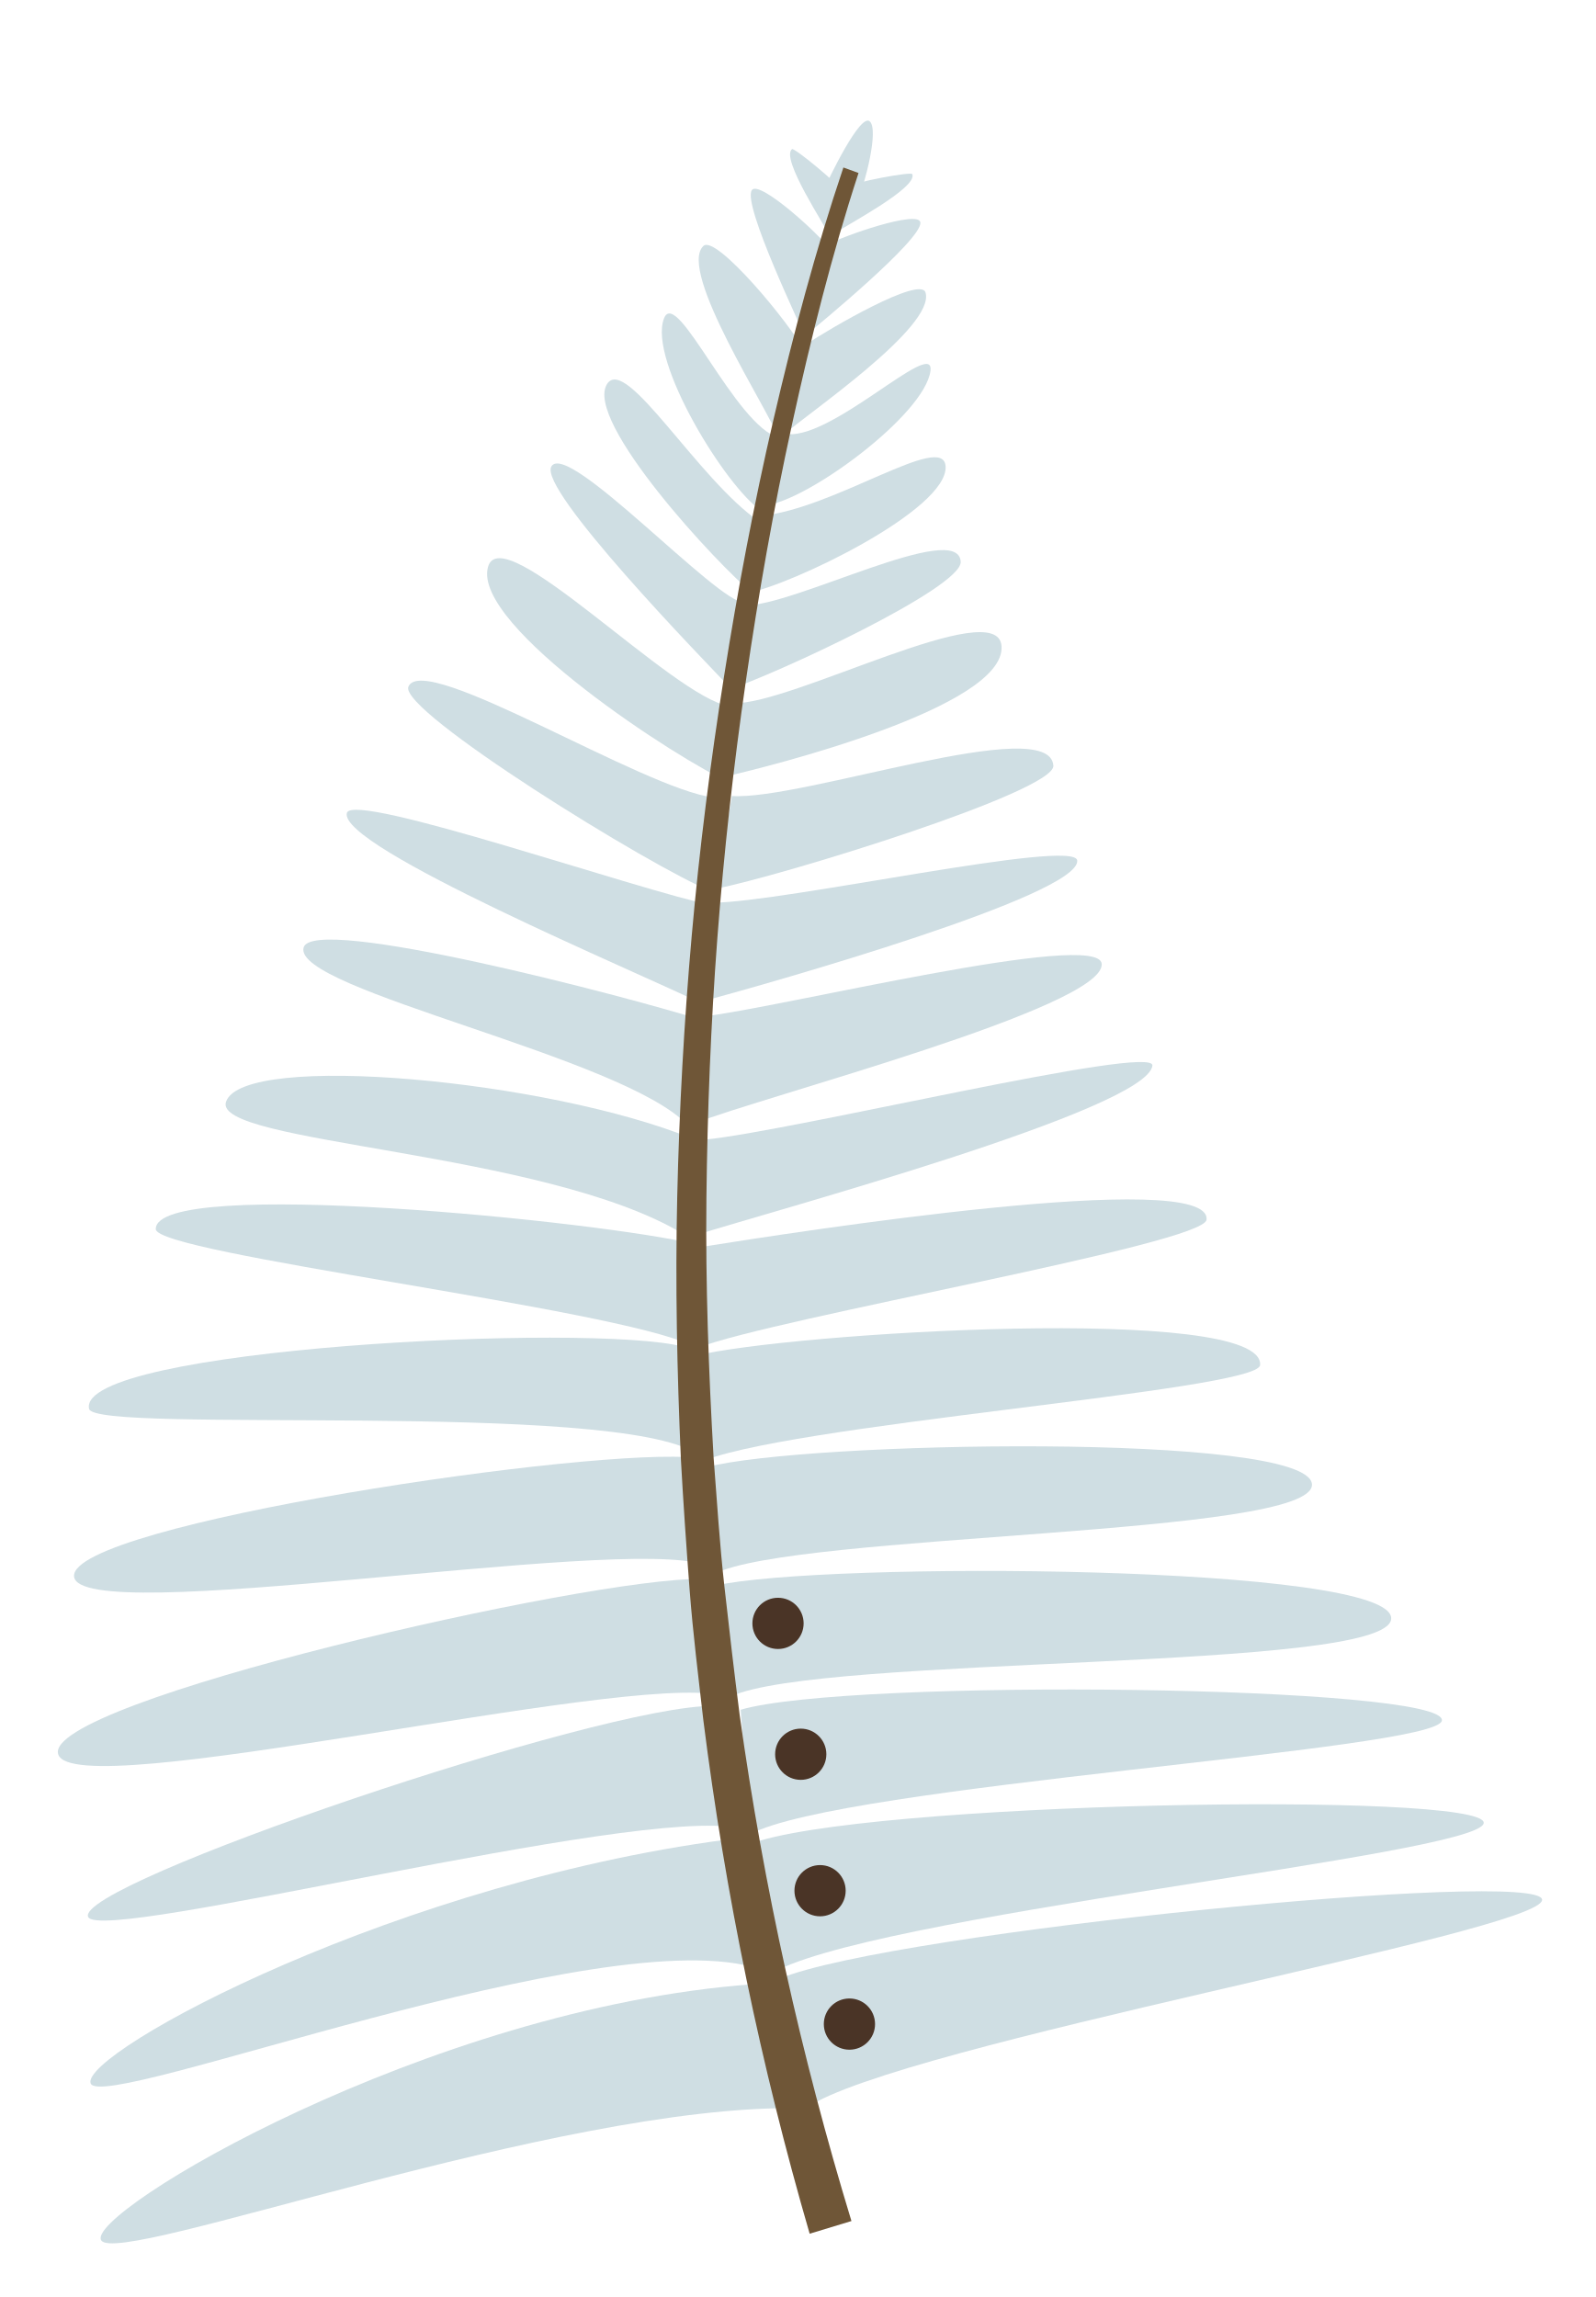
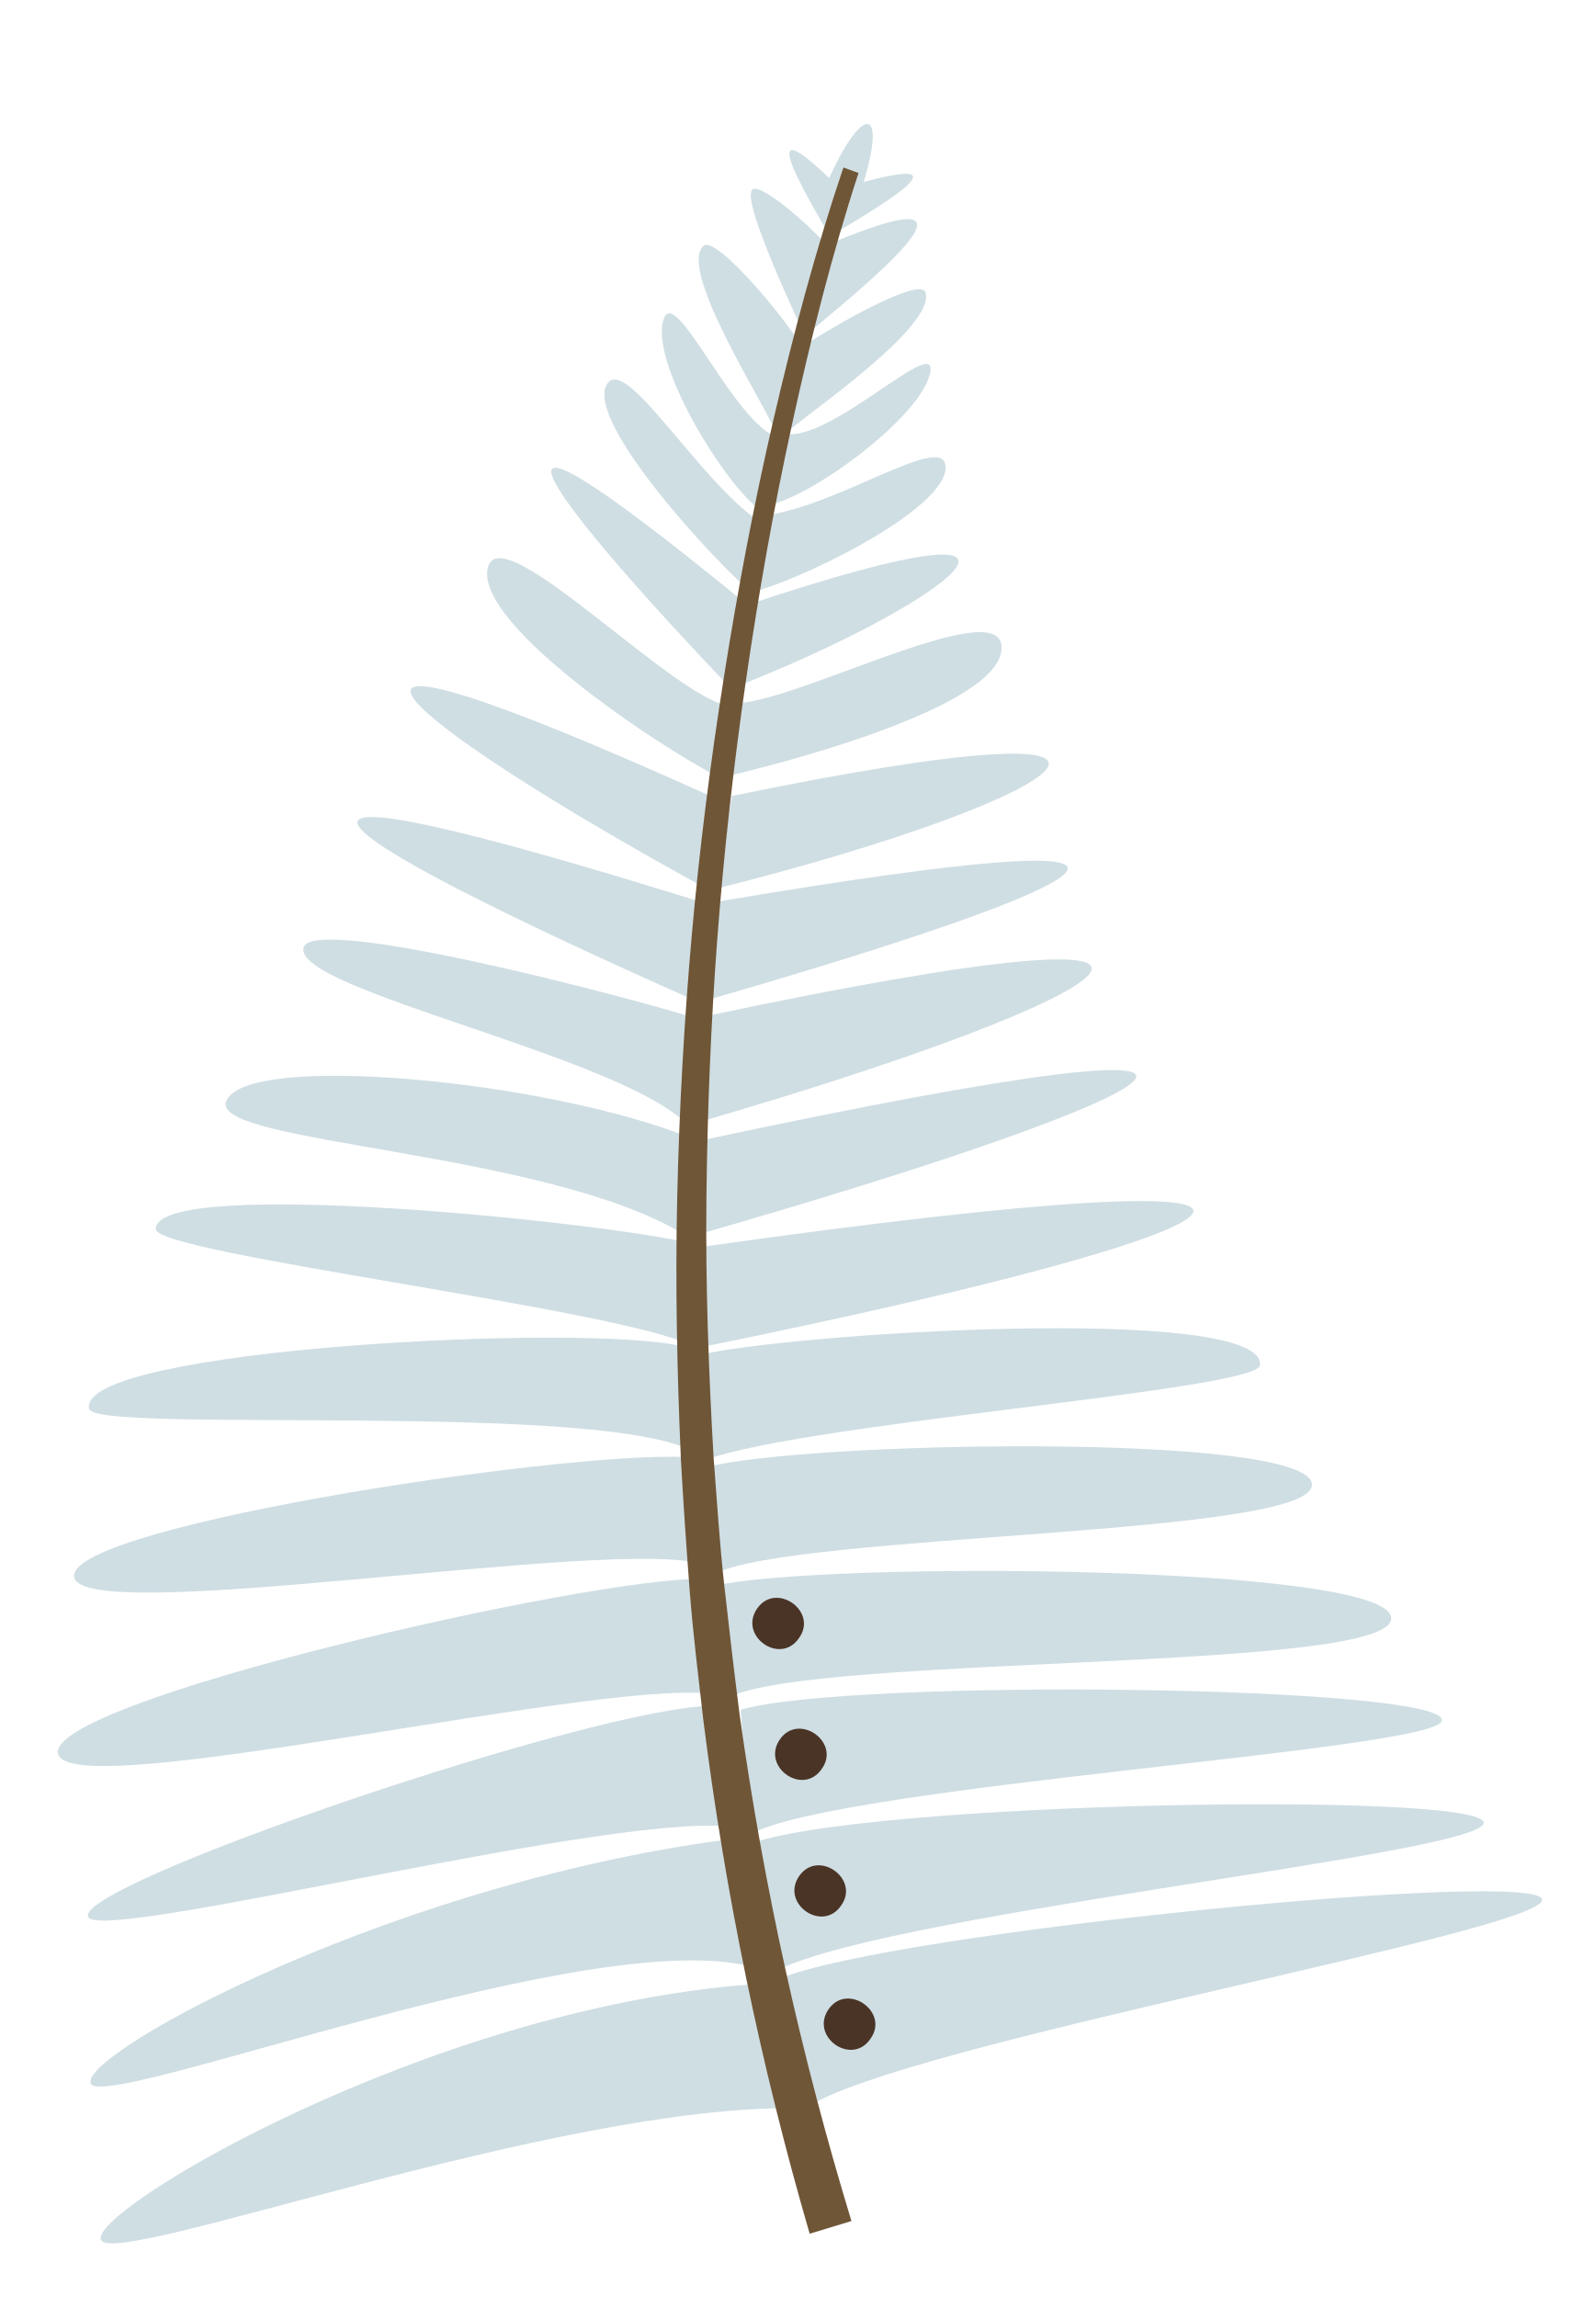
<svg xmlns="http://www.w3.org/2000/svg" viewBox="0 0 182.47 262.77">
  <defs>
    <style>.cls-1{fill:#cfdee3;}.cls-2{fill:#6f5637;}.cls-3{fill:#4a3426;}.cls-4{opacity:0.5;}.cls-5{opacity:0.7;}</style>
  </defs>
  <g id="leaves-individual">
    <g id="leaf-1-back">
      <path class="cls-1" d="M86.94,225.27c-17.71-5.94-75.34,16.54-76.57,13.06S45.88,214.89,85,210.21Z" />
      <path class="cls-1" d="M91.25,241.17c-27.59-.42-77.71,18.19-79.67,15.12s37.3-26.57,74.56-29.3Z" />
      <path class="cls-1" d="M82.45,193.94c-11.17-2.59-74,12.56-75.79,6.75-1.89-6,61-20.32,73.53-20.05Z" />
      <path class="cls-1" d="M84.51,209.15C73,206.53,11.61,222.42,10.09,219.3c-1.8-3.7,58.72-24.3,71.57-24.15Z" />
      <path class="cls-1" d="M79.73,166.3c-9.48-6.17-68.9-2.21-69.54-5.13-1.52-6.91,57.46-9.89,68-7.11Z" />
      <path class="cls-1" d="M80.54,179c-9.84-3.36-71.62,7.31-72.07,1.33s60-14.93,71.25-13.54Z" />
      <path class="cls-1" d="M78.17,141.17c-15.85-9.57-54-10.32-52.31-15.14,2-5.75,36.92-2.48,53.38,4.24Z" />
      <path class="cls-1" d="M79.05,153.89c-8.65-4.21-61.19-10.47-61.23-13.28-.07-6.09,51.45-.82,61.58,1.7Z" />
      <path class="cls-1" d="M78.73,128.79c-7.1-7.84-45.3-15.55-44-20.39,1-3.87,37.11,5.64,45.3,8.21Z" />
-       <path class="cls-1" d="M81.44,102c-6.85-2.73-35.88-20.69-34.72-23.45,1.73-4.13,26.91,11.73,34.91,12.68Z" />
-       <path class="cls-1" d="M80.16,114.75C73.29,111.35,38.66,96.9,39.68,93c.67-2.54,33.79,9,41.88,10.58Z" />
+       <path class="cls-1" d="M81.44,102c-37.14-20.25-54.11-35.34.19-10.77Z" />
+       <path class="cls-1" d="M80.16,114.75c-46.38-20.53-58.55-29.93,1.4-11.14Z" />
      <path class="cls-1" d="M83.48,89.51C77.92,87.12,54,71.65,55.82,64.88,57.35,59.08,77,79.81,83.45,80.79Z" />
      <path class="cls-1" d="M89,50c-.89-2.8-11.54-19-8.54-21.86,1.46-1.37,10,9,11.43,11.83Z" />
-       <path class="cls-1" d="M95,27.13c-.57-1.24-5.74-9-4.4-10.07.25-.2,5.3,3.94,6.14,5.18Z" />
+       <path class="cls-1" d="M95,27.13c-3.13-5.4-9.64-16.44,1.74-4.89Z" />
      <path class="cls-1" d="M92.37,39.16c-.66-1.67-7.46-15.72-6.37-17.4.83-1.3,8.2,5.43,9.21,7.1Z" />
-       <path class="cls-1" d="M83.84,79C80.18,75.19,61.57,56,63.07,53.37c1.79-3.13,19.1,15.75,22.09,15.55Z" />
+       <path class="cls-1" d="M83.84,79C64.7,59,48.13,38.61,85.16,68.92Z" />
      <path class="cls-1" d="M87.09,58.42c-4-2.6-13-17.21-11.13-22,1.46-3.73,8.16,12.37,13.2,13.68Z" />
      <path class="cls-1" d="M86.09,67.86c-3.86-3.11-19.35-19.73-16.64-23.94,2.16-3.36,10.43,11,17.43,15.76Z" />
-       <path class="cls-1" d="M98.1,23c.87-2.06,2.46-8.18,1.39-9.12S94.91,20.16,94,22.22Z" />
+       <path class="cls-1" d="M98.1,23c4.06-11.76.31-11.5-4.06-.73Z" />
      <path class="cls-1" d="M87.83,226c10.33-6.87,81.67-13.78,81.9-17.46S98.1,206.1,85.65,211Z" />
      <path class="cls-1" d="M92.25,241.12c10.58-7.23,84.09-20.13,84.16-23.78s-74.28,3.66-87.2,9Z" />
      <path class="cls-1" d="M83.57,194.08c10.41-4.82,75-2.81,75.57-8.86.62-6.3-65.23-6.64-77.43-3.81Z" />
      <path class="cls-1" d="M85.79,209.84c10.41-5.65,78.53-9.58,79.15-13,.72-4.06-67.89-4.89-80.21-1.25Z" />
      <path class="cls-1" d="M79.72,167.43c9-4.44,64.21-8.29,64.43-11.27.53-7.06-54.08-3.69-64.61-1.06Z" />
      <path class="cls-1" d="M81.7,180.05c9.27-4.71,68.79-4.27,68.38-10.26s-58.32-4.91-69.28-1.94Z" />
-       <path class="cls-1" d="M79.63,141.28c8.89-2.8,51.53-14.32,52.2-19.37.33-2.56-41.08,7.46-51.19,8.46Z" />
-       <path class="cls-1" d="M79.77,154.2c9-3.47,58-11.87,58.25-14.67.6-6.05-47.31,1.45-57.61,3.09Z" />
+       <path class="cls-1" d="M79.63,141.28c55.87-16,77.13-27.16,1-10.91Z" />
+       <path class="cls-1" d="M79.77,154.2c69.16-14,81.67-23.06.64-11.58Z" />
      <path class="cls-1" d="M89.87,49.56c2.14-2,17.22-12.18,16-16.11-.62-1.9-11,4.16-13.64,5.93Z" />
-       <path class="cls-1" d="M95.63,26.61c1.1-.82,9.39-5.13,8.73-6.69-.13-.31-6.56.88-7.88,1.56Z" />
-       <path class="cls-1" d="M92.12,38.4c1.39-1.14,13.3-10.93,13.17-12.93-.11-1.54-9,1.57-10.67,2.54Z" />
-       <path class="cls-1" d="M79.48,128.5c7.52-3,46.89-13.24,46.55-18.23-.27-4-37,5.06-45.5,6Z" />
-       <path class="cls-1" d="M81.88,101.67c7.25-1.39,38.82-11.09,38.62-14.08-.41-6.07-28.73,4-36.77,3.47Z" />
-       <path class="cls-1" d="M80.73,114.45c7.39-2,42.77-12,42.5-16-.18-2.62-33.53,4.79-41.77,4.82Z" />
+       <path class="cls-1" d="M95.63,26.61c5.36-3.22,16.38-9.74.85-5.13Z" />
+       <path class="cls-1" d="M92.12,38.4c5.42-4.6,24.37-19.62,2.5-10.39Z" />
+       <path class="cls-1" d="M79.48,128.5c50.15-14.51,69.72-26.76,1-12.2Z" />
+       <path class="cls-1" d="M81.88,101.67c41.67-10.43,58.42-22.3,1.85-10.61Z" />
+       <path class="cls-1" d="M80.73,114.45c46.61-13.44,62.92-21.75.73-11.2Z" />
      <path class="cls-1" d="M82.24,89c5.9-1.3,32.8-8.1,32.33-15.08-.41-6-24.14,6.77-30.66,6.52Z" />
-       <path class="cls-1" d="M83.36,78.88c5.06-1.61,26.74-11.64,26.54-14.63-.32-4.83-19.21,5.16-24.71,5Z" />
+       <path class="cls-1" d="M83.36,78.88c24.79-9.53,43.21-23.46,1.83-9.58Z" />
      <path class="cls-1" d="M87.44,57.82c4.73-.36,18.33-10.33,19-15.39.52-4-11.76,8.44-16.81,7.15Z" />
      <path class="cls-1" d="M85.49,67.84c4.88-.85,23-9.51,22.68-14.5-.27-4-12.71,4.87-21.15,5.68Z" />
      <path class="cls-2" d="M98.21,19.79c-3.07,9.38-5.47,19-7.6,28.72S86.76,68,85.34,77.78s-2.53,19.67-3.28,29.55-1.14,19.79-1.25,29.7.25,19.81.82,29.69c.38,4.93.69,9.87,1.24,14.79s1.12,9.83,1.75,14.73A377.62,377.62,0,0,0,97.4,254.08l-4.78,1.45A381.54,381.54,0,0,1,80.46,196.8c-.57-5-1.19-9.93-1.57-14.92s-.73-10-1-14.95c-.44-10-.65-20-.42-30s.78-19.95,1.66-29.89,2.14-19.85,3.7-29.7S86.22,57.74,88.48,48s4.8-19.35,8-28.84Z" />
-       <circle class="cls-3" cx="97.17" cy="231.55" r="2.93" />
-       <circle class="cls-3" cx="93.81" cy="216.29" r="2.93" />
-       <circle class="cls-3" cx="89" cy="185.71" r="2.93" />
-       <circle class="cls-3" cx="91.6" cy="200.68" r="2.93" />
+       <path class="cls-3" d="M99.57,233.24c2.23-3.08-2.66-6.51-4.8-3.37S97.43,236.38,99.57,233.24Z" />
+       <path class="cls-3" d="M96.21,218c2.23-3.08-2.66-6.51-4.8-3.37S94.07,221.12,96.21,218Z" />
+       <path class="cls-3" d="M91.4,187.39c2.23-3.08-2.66-6.5-4.8-3.36S89.26,190.54,91.4,187.39Z" />
+       <path class="cls-3" d="M94,202.36c2.23-3.07-2.66-6.5-4.8-3.36S91.86,205.51,94,202.36Z" />
    </g>
  </g>
</svg>
